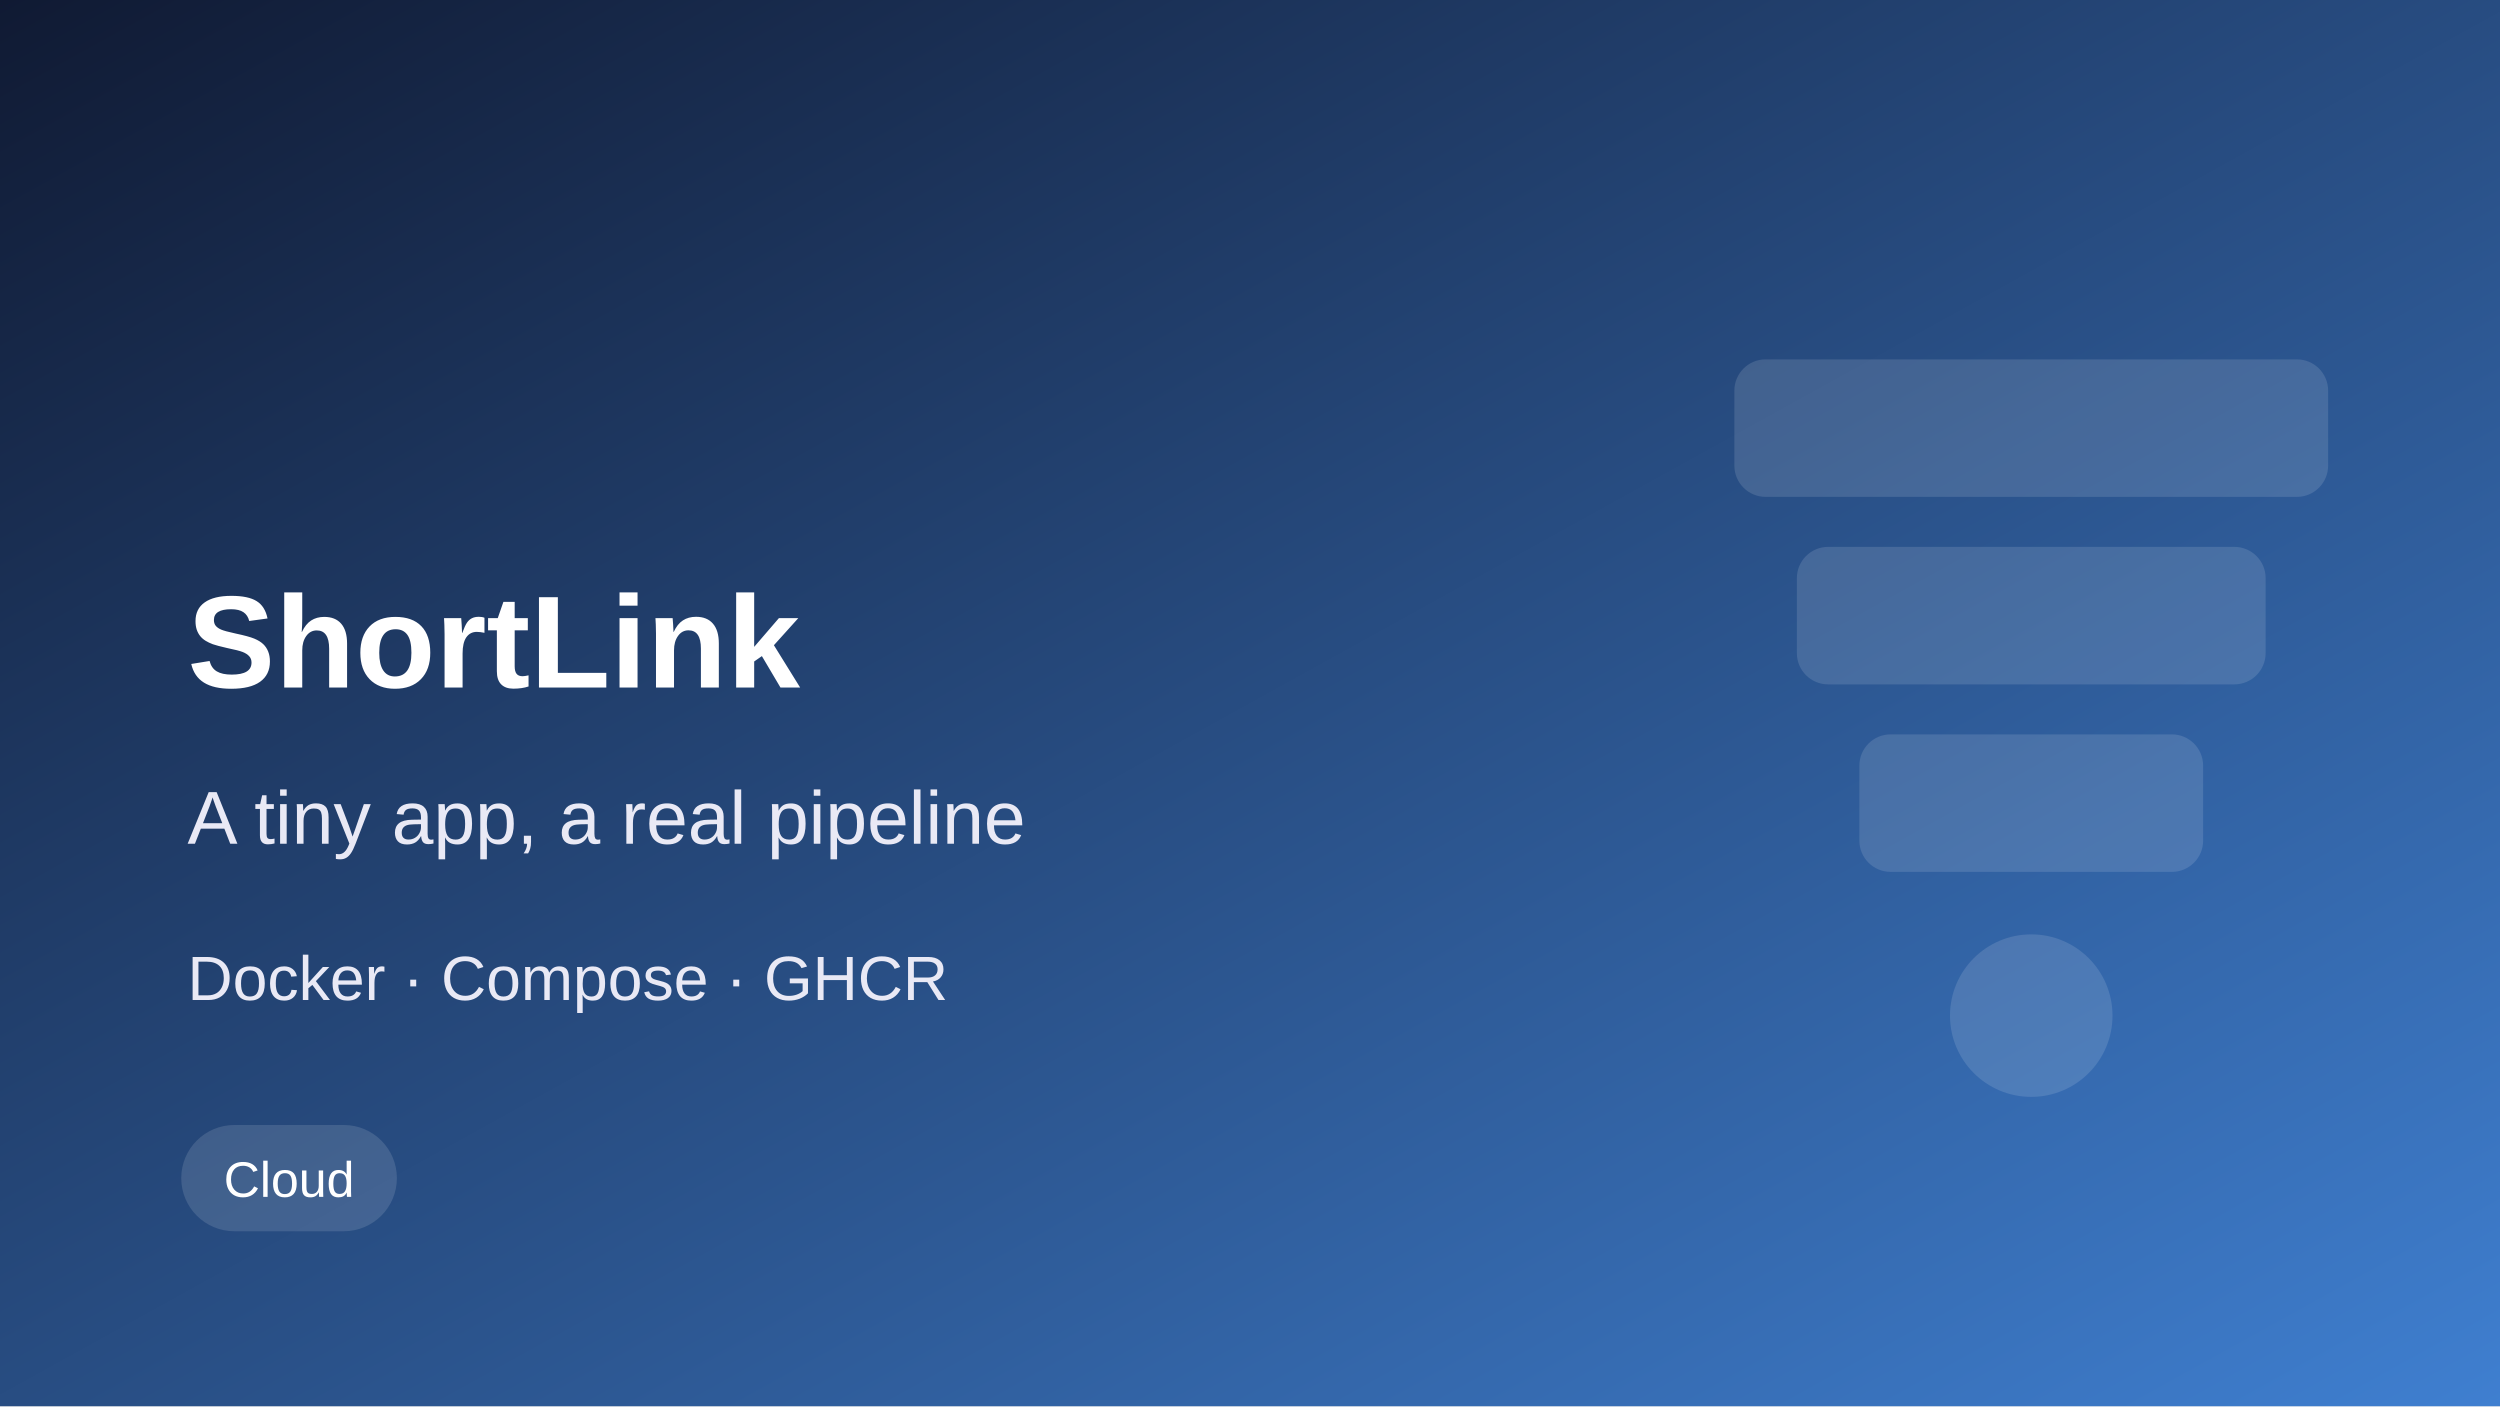
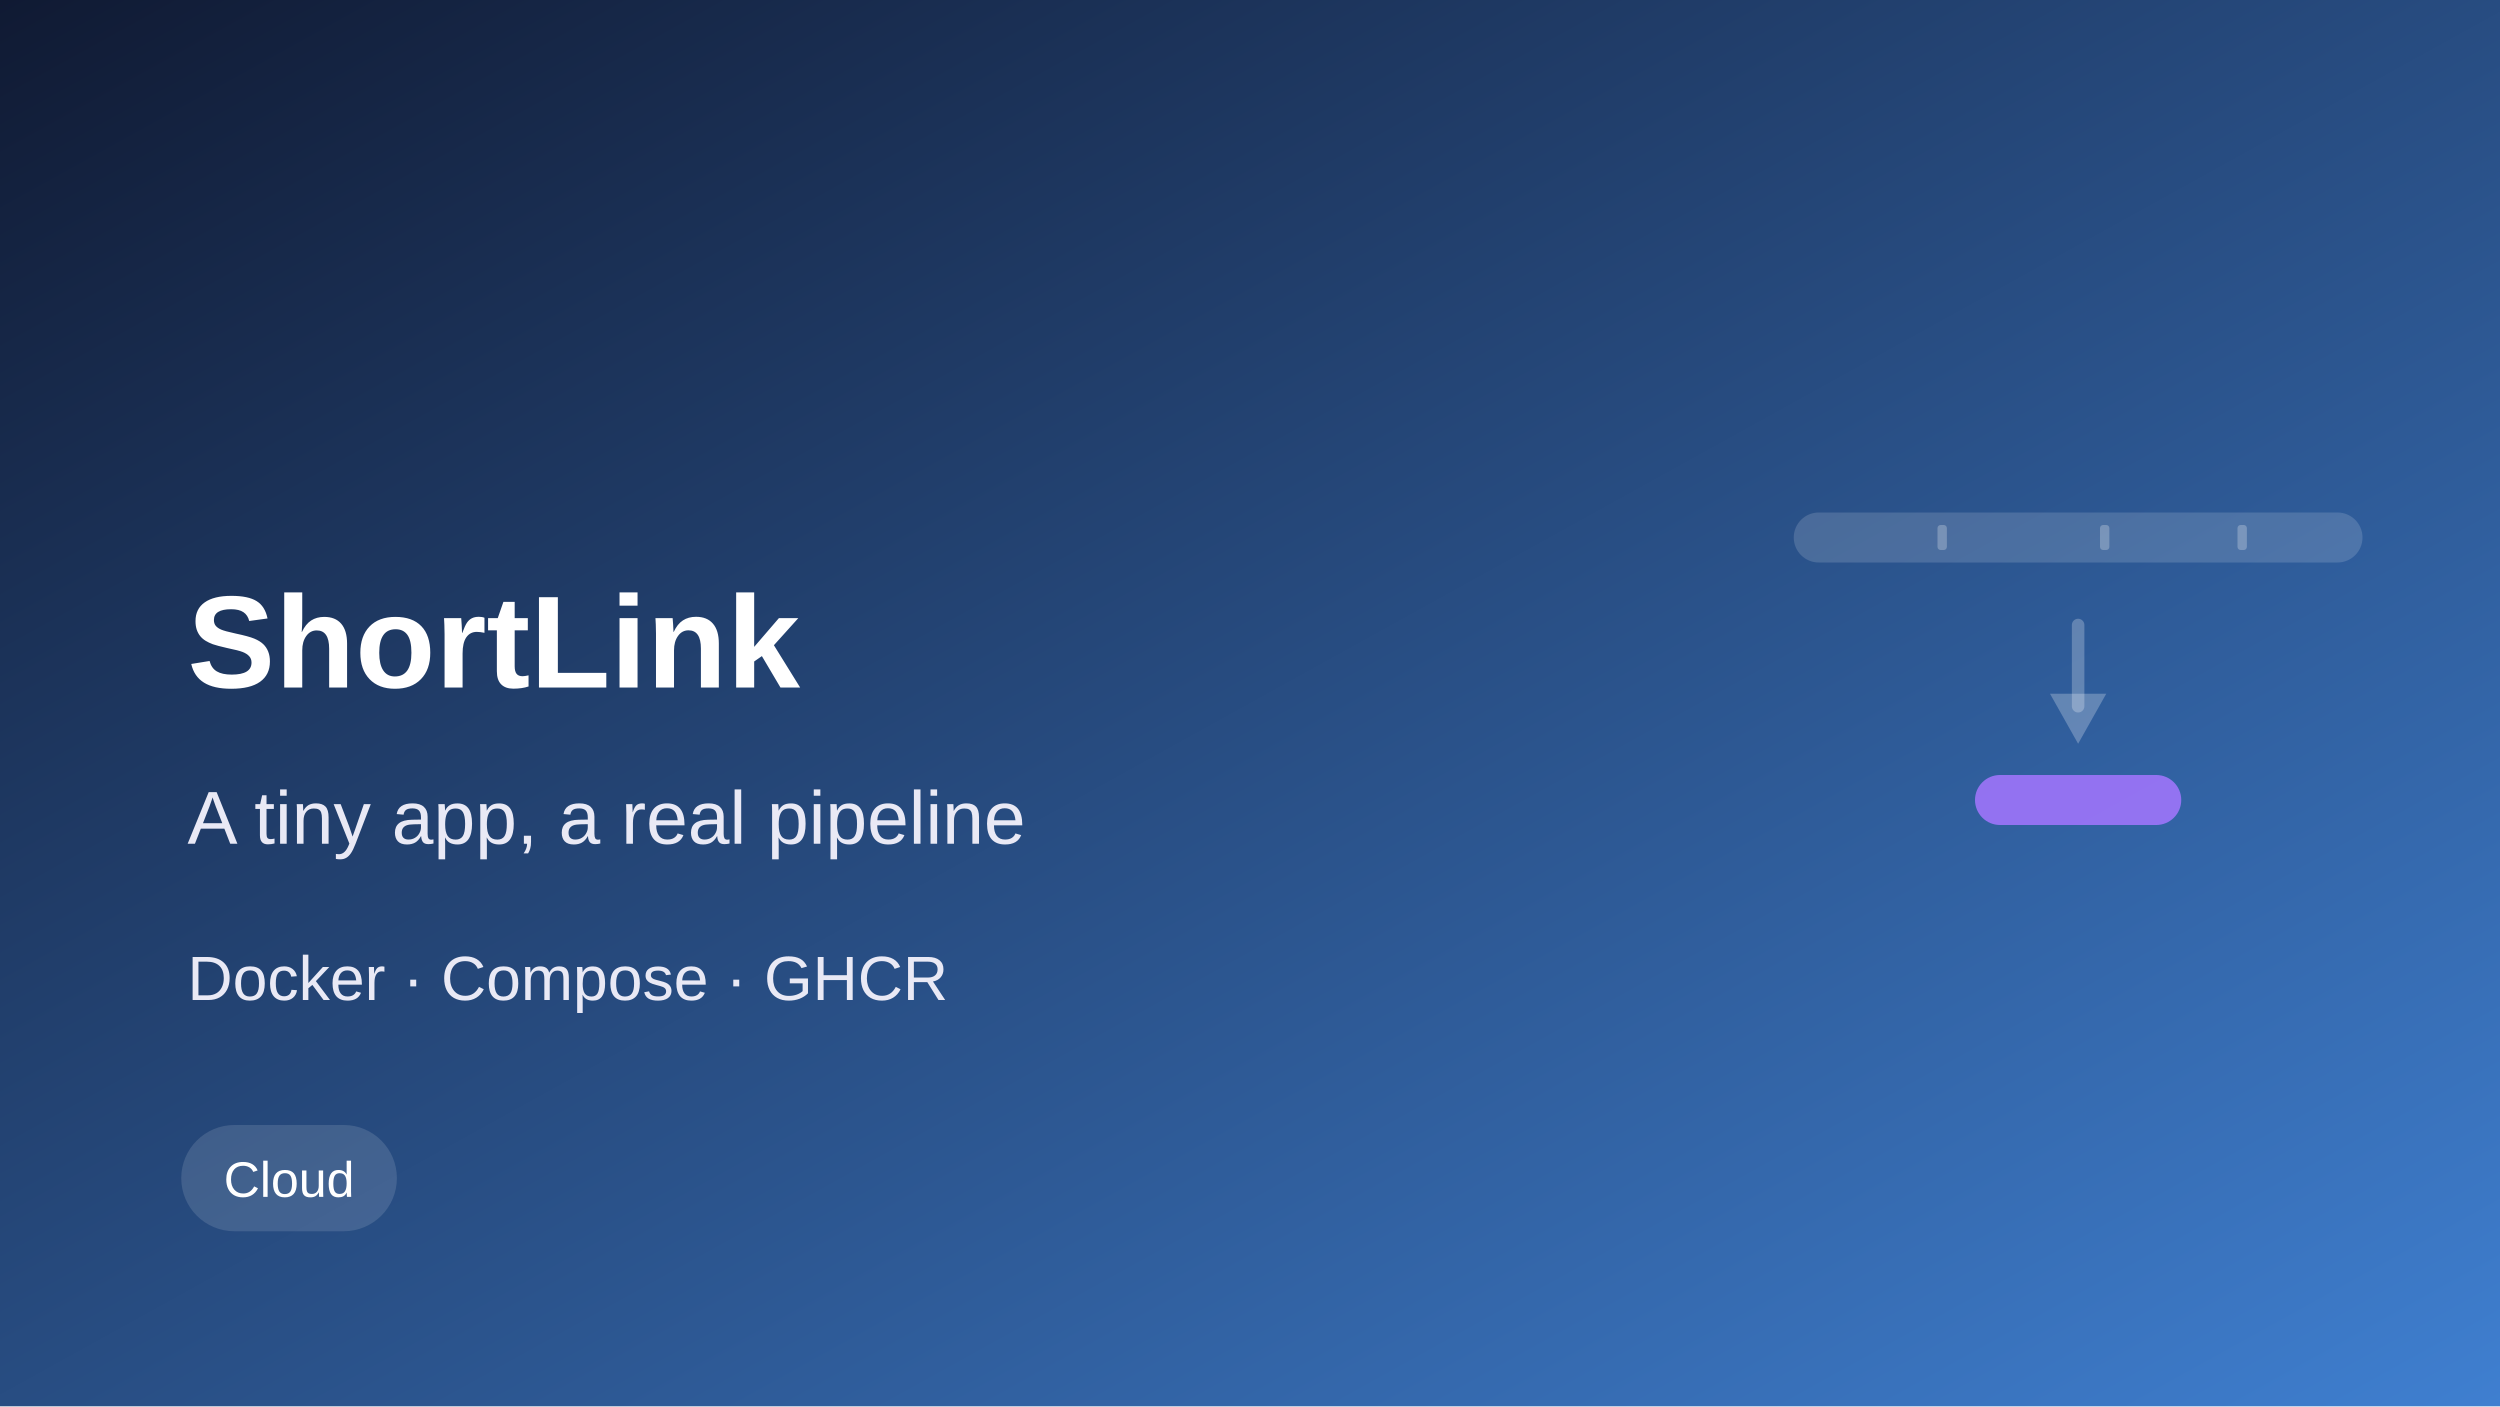
<svg xmlns="http://www.w3.org/2000/svg" viewBox="0 0 800 450" width="800" height="450">
  <defs>
    <linearGradient id="bg-shortlink" x1="0%" y1="0%" x2="100%" y2="100%">
      <stop offset="0%" stop-color="#101a33" />
      <stop offset="100%" stop-color="#3f7fd0" />
    </linearGradient>
  </defs>
  <rect width="800" height="450" fill="url(#bg-shortlink)" />
-   <g fill="#ffffff20">
-     <rect x="555" y="115" width="190" height="44" rx="10" />
-     <rect x="575" y="175" width="150" height="44" rx="10" />
-     <rect x="595" y="235" width="110" height="44" rx="10" />
-     <circle cx="650" cy="325" r="26" />
+   <rect x="574" y="164" width="182" height="16" rx="8" fill="#ffffff26" />
+   <g fill="#ffffff40">
+     <rect x="620" y="168" width="3" height="8" rx="1" />
+     <rect x="672" y="168" width="3" height="8" rx="1" />
+     <rect x="716" y="168" width="3" height="8" rx="1" />
  </g>
+   <line x1="665" y1="200" x2="665" y2="226" stroke="#ffffff40" stroke-width="4" stroke-linecap="round" />
+   <path d="M665 238 l-9 -16 h18 z" fill="#ffffff40" />
+   <rect x="632" y="248" width="66" height="16" rx="8" fill="#a476ff" opacity="0.85" />
  <text x="60" y="220" fill="#ffffff" font-family="Arial, sans-serif" font-size="42" font-weight="700">ShortLink</text>
  <text x="60" y="270" fill="#e9e9f5" font-family="Arial, sans-serif" font-size="24" font-weight="500">A tiny app, a real pipeline</text>
  <text x="60" y="320" fill="#e9e9f5" font-family="Arial, sans-serif" font-size="20">Docker · Compose · GHCR</text>
  <rect x="58" y="360" width="69" height="34" rx="17" fill="#ffffff20" />
  <text x="92.5" y="383" fill="#ffffff" text-anchor="middle" font-family="Arial, sans-serif" font-size="16">Cloud</text>
</svg>
